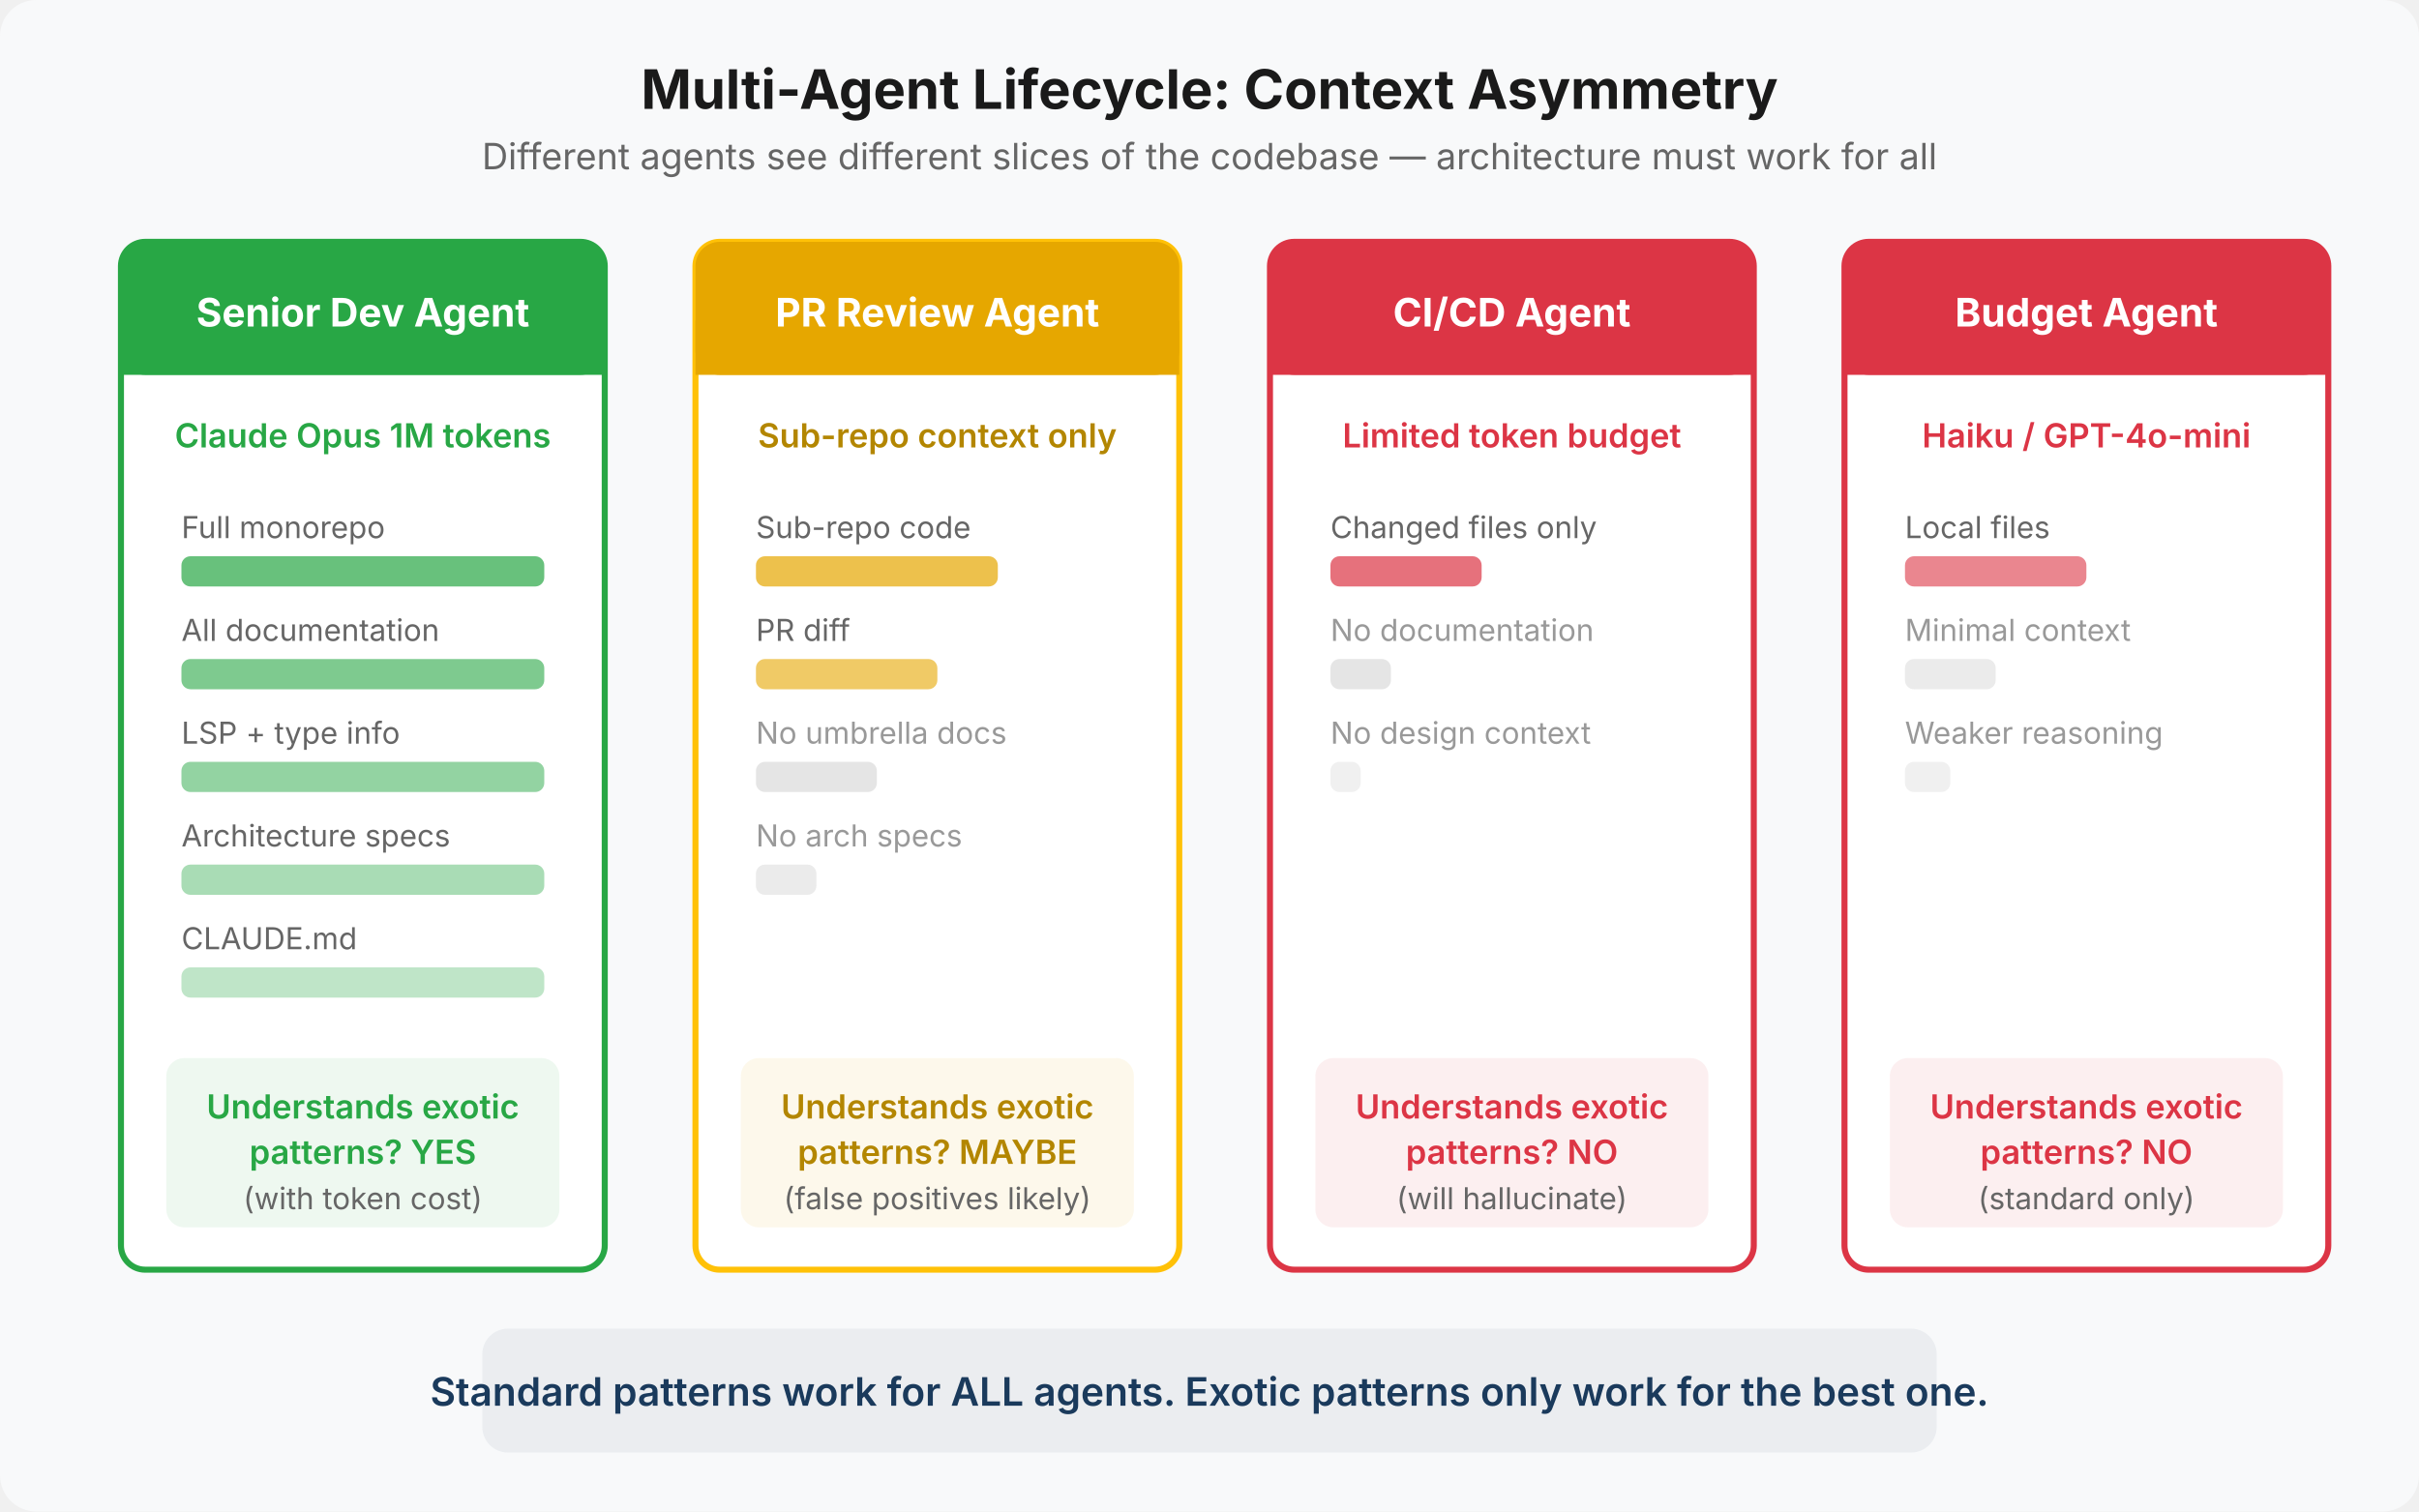
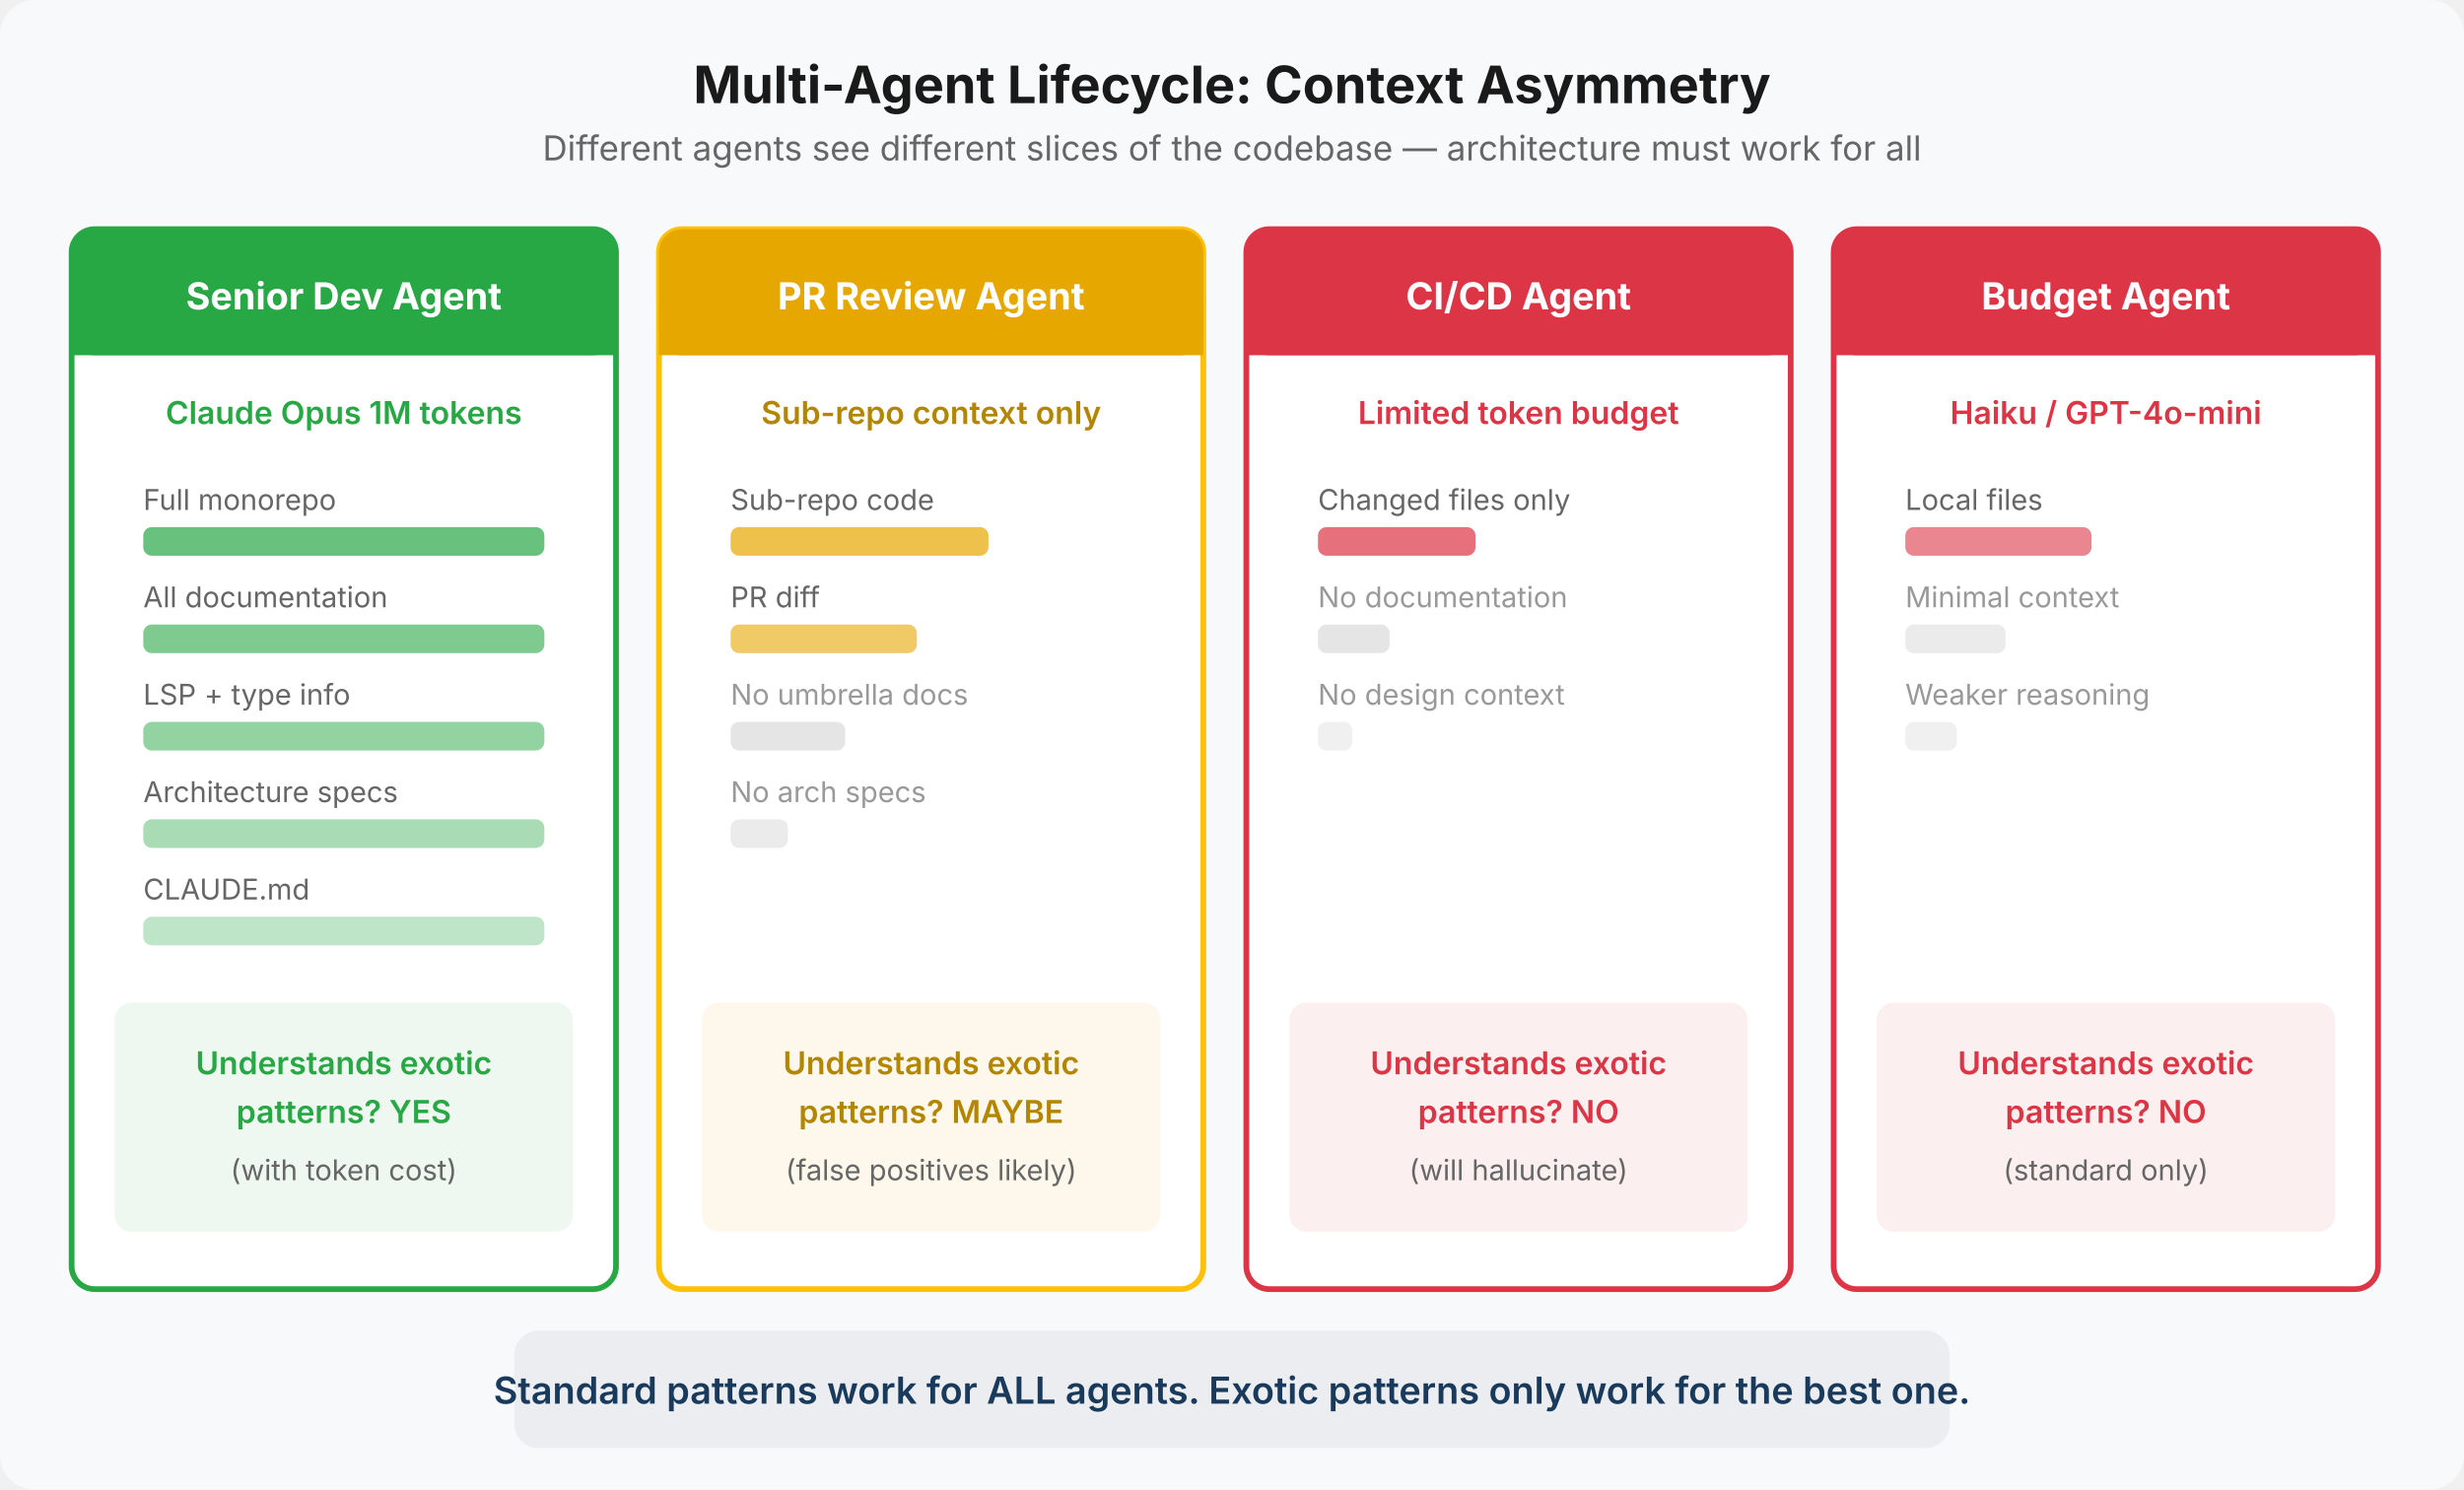
- <svg xmlns="http://www.w3.org/2000/svg" viewBox="0 0 800 500" font-family="-apple-system, BlinkMacSystemFont, 'Segoe UI', sans-serif">
-   <rect width="800" height="500" fill="#f8f9fa" rx="12" />
-   <text x="400" y="36" text-anchor="middle" font-size="18" font-weight="700" fill="#1a1a1a">Multi-Agent Lifecycle: Context Asymmetry</text>
-   <text x="400" y="56" text-anchor="middle" font-size="12" fill="#666">Different agents see different slices of the codebase — architecture must work for all</text>
-   <rect x="40" y="80" width="160" height="340" rx="8" fill="#fff" stroke="#28a745" stroke-width="2" />
-   <rect x="40" y="80" width="160" height="44" rx="8" fill="#28a745" />
-   <rect x="40" y="106" width="160" height="18" fill="#28a745" />
+ <svg xmlns="http://www.w3.org/2000/svg" viewBox="0 0 860 520" font-family="-apple-system, BlinkMacSystemFont, 'Segoe UI', sans-serif">
+   <rect width="860" height="520" fill="#f8f9fa" rx="12" />
+   <text x="430" y="36" text-anchor="middle" font-size="18" font-weight="700" fill="#1a1a1a">Multi-Agent Lifecycle: Context Asymmetry</text>
+   <text x="430" y="56" text-anchor="middle" font-size="12" fill="#666">Different agents see different slices of the codebase — architecture must work for all</text>
+   <rect x="25" y="80" width="190" height="370" rx="8" fill="#fff" stroke="#28a745" stroke-width="2" />
+   <rect x="25" y="80" width="190" height="44" rx="8" fill="#28a745" />
+   <rect x="25" y="106" width="190" height="18" fill="#28a745" />
  <text x="120" y="108" text-anchor="middle" font-size="13" font-weight="700" fill="#fff">Senior Dev Agent</text>
  <text x="120" y="148" text-anchor="middle" font-size="11" fill="#28a745" font-weight="600">Claude Opus 1M tokens</text>
-   <text x="60" y="178" font-size="10" fill="#666">Full monorepo</text>
-   <rect x="60" y="184" width="120" height="10" rx="3" fill="#28a745" opacity="0.7" />
-   <text x="60" y="212" font-size="10" fill="#666">All documentation</text>
-   <rect x="60" y="218" width="120" height="10" rx="3" fill="#28a745" opacity="0.6" />
-   <text x="60" y="246" font-size="10" fill="#666">LSP + type info</text>
-   <rect x="60" y="252" width="120" height="10" rx="3" fill="#28a745" opacity="0.5" />
-   <text x="60" y="280" font-size="10" fill="#666">Architecture specs</text>
-   <rect x="60" y="286" width="120" height="10" rx="3" fill="#28a745" opacity="0.4" />
-   <text x="60" y="314" font-size="10" fill="#666">CLAUDE.md</text>
-   <rect x="60" y="320" width="120" height="10" rx="3" fill="#28a745" opacity="0.3" />
-   <rect x="55" y="350" width="130" height="56" rx="6" fill="#28a745" opacity="0.08" />
-   <text x="120" y="370" text-anchor="middle" font-size="11" font-weight="600" fill="#28a745">Understands exotic</text>
-   <text x="120" y="385" text-anchor="middle" font-size="11" font-weight="600" fill="#28a745">patterns? YES</text>
-   <text x="120" y="400" text-anchor="middle" font-size="10" fill="#666">(with token cost)</text>
-   <rect x="230" y="80" width="160" height="340" rx="8" fill="#fff" stroke="#ffc107" stroke-width="2" />
-   <rect x="230" y="80" width="160" height="44" rx="8" fill="#e6a700" />
-   <rect x="230" y="106" width="160" height="18" fill="#e6a700" />
-   <text x="310" y="108" text-anchor="middle" font-size="13" font-weight="700" fill="#fff">PR Review Agent</text>
-   <text x="310" y="148" text-anchor="middle" font-size="11" fill="#b38600" font-weight="600">Sub-repo context only</text>
-   <text x="250" y="178" font-size="10" fill="#666">Sub-repo code</text>
-   <rect x="250" y="184" width="80" height="10" rx="3" fill="#e6a700" opacity="0.7" />
-   <text x="250" y="212" font-size="10" fill="#666">PR diff</text>
-   <rect x="250" y="218" width="60" height="10" rx="3" fill="#e6a700" opacity="0.6" />
-   <text x="250" y="246" font-size="10" fill="#999">No umbrella docs</text>
-   <rect x="250" y="252" width="40" height="10" rx="3" fill="#ccc" opacity="0.5" />
-   <text x="250" y="280" font-size="10" fill="#999">No arch specs</text>
-   <rect x="250" y="286" width="20" height="10" rx="3" fill="#ccc" opacity="0.4" />
-   <rect x="245" y="350" width="130" height="56" rx="6" fill="#e6a700" opacity="0.08" />
-   <text x="310" y="370" text-anchor="middle" font-size="11" font-weight="600" fill="#b38600">Understands exotic</text>
-   <text x="310" y="385" text-anchor="middle" font-size="11" font-weight="600" fill="#b38600">patterns? MAYBE</text>
-   <text x="310" y="400" text-anchor="middle" font-size="10" fill="#666">(false positives likely)</text>
-   <rect x="420" y="80" width="160" height="340" rx="8" fill="#fff" stroke="#dc3545" stroke-width="2" />
-   <rect x="420" y="80" width="160" height="44" rx="8" fill="#dc3545" />
-   <rect x="420" y="106" width="160" height="18" fill="#dc3545" />
-   <text x="500" y="108" text-anchor="middle" font-size="13" font-weight="700" fill="#fff">CI/CD Agent</text>
-   <text x="500" y="148" text-anchor="middle" font-size="11" fill="#dc3545" font-weight="600">Limited token budget</text>
-   <text x="440" y="178" font-size="10" fill="#666">Changed files only</text>
-   <rect x="440" y="184" width="50" height="10" rx="3" fill="#dc3545" opacity="0.7" />
-   <text x="440" y="212" font-size="10" fill="#999">No documentation</text>
-   <rect x="440" y="218" width="20" height="10" rx="3" fill="#ccc" opacity="0.5" />
-   <text x="440" y="246" font-size="10" fill="#999">No design context</text>
-   <rect x="440" y="252" width="10" height="10" rx="3" fill="#ccc" opacity="0.3" />
-   <rect x="435" y="350" width="130" height="56" rx="6" fill="#dc3545" opacity="0.08" />
-   <text x="500" y="370" text-anchor="middle" font-size="11" font-weight="600" fill="#dc3545">Understands exotic</text>
-   <text x="500" y="385" text-anchor="middle" font-size="11" font-weight="600" fill="#dc3545">patterns? NO</text>
-   <text x="500" y="400" text-anchor="middle" font-size="10" fill="#666">(will hallucinate)</text>
-   <rect x="610" y="80" width="160" height="340" rx="8" fill="#fff" stroke="#dc3545" stroke-width="2" />
-   <rect x="610" y="80" width="160" height="44" rx="8" fill="#dc3545" />
-   <rect x="610" y="106" width="160" height="18" fill="#dc3545" />
-   <text x="690" y="108" text-anchor="middle" font-size="13" font-weight="700" fill="#fff">Budget Agent</text>
-   <text x="690" y="148" text-anchor="middle" font-size="11" fill="#dc3545" font-weight="600">Haiku / GPT-4o-mini</text>
-   <text x="630" y="178" font-size="10" fill="#666">Local files</text>
-   <rect x="630" y="184" width="60" height="10" rx="3" fill="#dc3545" opacity="0.6" />
-   <text x="630" y="212" font-size="10" fill="#999">Minimal context</text>
-   <rect x="630" y="218" width="30" height="10" rx="3" fill="#ccc" opacity="0.4" />
-   <text x="630" y="246" font-size="10" fill="#999">Weaker reasoning</text>
-   <rect x="630" y="252" width="15" height="10" rx="3" fill="#ccc" opacity="0.3" />
-   <rect x="625" y="350" width="130" height="56" rx="6" fill="#dc3545" opacity="0.08" />
-   <text x="690" y="370" text-anchor="middle" font-size="11" font-weight="600" fill="#dc3545">Understands exotic</text>
-   <text x="690" y="385" text-anchor="middle" font-size="11" font-weight="600" fill="#dc3545">patterns? NO</text>
-   <text x="690" y="400" text-anchor="middle" font-size="10" fill="#666">(standard only)</text>
-   <rect x="160" y="440" width="480" height="40" rx="8" fill="#1a3a5c" opacity="0.06" stroke="#1a3a5c" stroke-width="1" />
-   <text x="400" y="465" text-anchor="middle" font-size="13" font-weight="600" fill="#1a3a5c">Standard patterns work for ALL agents. Exotic patterns only work for the best one.</text>
+   <text x="50" y="178" font-size="10" fill="#666">Full monorepo</text>
+   <rect x="50" y="184" width="140" height="10" rx="3" fill="#28a745" opacity="0.7" />
+   <text x="50" y="212" font-size="10" fill="#666">All documentation</text>
+   <rect x="50" y="218" width="140" height="10" rx="3" fill="#28a745" opacity="0.6" />
+   <text x="50" y="246" font-size="10" fill="#666">LSP + type info</text>
+   <rect x="50" y="252" width="140" height="10" rx="3" fill="#28a745" opacity="0.5" />
+   <text x="50" y="280" font-size="10" fill="#666">Architecture specs</text>
+   <rect x="50" y="286" width="140" height="10" rx="3" fill="#28a745" opacity="0.4" />
+   <text x="50" y="314" font-size="10" fill="#666">CLAUDE.md</text>
+   <rect x="50" y="320" width="140" height="10" rx="3" fill="#28a745" opacity="0.3" />
+   <rect x="40" y="350" width="160" height="80" rx="6" fill="#28a745" opacity="0.08" />
+   <text x="120" y="375" text-anchor="middle" font-size="11" font-weight="600" fill="#28a745">Understands exotic</text>
+   <text x="120" y="392" text-anchor="middle" font-size="11" font-weight="600" fill="#28a745">patterns? YES</text>
+   <text x="120" y="412" text-anchor="middle" font-size="10" fill="#666">(with token cost)</text>
+   <rect x="230" y="80" width="190" height="370" rx="8" fill="#fff" stroke="#ffc107" stroke-width="2" />
+   <rect x="230" y="80" width="190" height="44" rx="8" fill="#e6a700" />
+   <rect x="230" y="106" width="190" height="18" fill="#e6a700" />
+   <text x="325" y="108" text-anchor="middle" font-size="13" font-weight="700" fill="#fff">PR Review Agent</text>
+   <text x="325" y="148" text-anchor="middle" font-size="11" fill="#b38600" font-weight="600">Sub-repo context only</text>
+   <text x="255" y="178" font-size="10" fill="#666">Sub-repo code</text>
+   <rect x="255" y="184" width="90" height="10" rx="3" fill="#e6a700" opacity="0.7" />
+   <text x="255" y="212" font-size="10" fill="#666">PR diff</text>
+   <rect x="255" y="218" width="65" height="10" rx="3" fill="#e6a700" opacity="0.6" />
+   <text x="255" y="246" font-size="10" fill="#999">No umbrella docs</text>
+   <rect x="255" y="252" width="40" height="10" rx="3" fill="#ccc" opacity="0.5" />
+   <text x="255" y="280" font-size="10" fill="#999">No arch specs</text>
+   <rect x="255" y="286" width="20" height="10" rx="3" fill="#ccc" opacity="0.4" />
+   <rect x="245" y="350" width="160" height="80" rx="6" fill="#e6a700" opacity="0.08" />
+   <text x="325" y="375" text-anchor="middle" font-size="11" font-weight="600" fill="#b38600">Understands exotic</text>
+   <text x="325" y="392" text-anchor="middle" font-size="11" font-weight="600" fill="#b38600">patterns? MAYBE</text>
+   <text x="325" y="412" text-anchor="middle" font-size="10" fill="#666">(false positives likely)</text>
+   <rect x="435" y="80" width="190" height="370" rx="8" fill="#fff" stroke="#dc3545" stroke-width="2" />
+   <rect x="435" y="80" width="190" height="44" rx="8" fill="#dc3545" />
+   <rect x="435" y="106" width="190" height="18" fill="#dc3545" />
+   <text x="530" y="108" text-anchor="middle" font-size="13" font-weight="700" fill="#fff">CI/CD Agent</text>
+   <text x="530" y="148" text-anchor="middle" font-size="11" fill="#dc3545" font-weight="600">Limited token budget</text>
+   <text x="460" y="178" font-size="10" fill="#666">Changed files only</text>
+   <rect x="460" y="184" width="55" height="10" rx="3" fill="#dc3545" opacity="0.7" />
+   <text x="460" y="212" font-size="10" fill="#999">No documentation</text>
+   <rect x="460" y="218" width="25" height="10" rx="3" fill="#ccc" opacity="0.5" />
+   <text x="460" y="246" font-size="10" fill="#999">No design context</text>
+   <rect x="460" y="252" width="12" height="10" rx="3" fill="#ccc" opacity="0.3" />
+   <rect x="450" y="350" width="160" height="80" rx="6" fill="#dc3545" opacity="0.08" />
+   <text x="530" y="375" text-anchor="middle" font-size="11" font-weight="600" fill="#dc3545">Understands exotic</text>
+   <text x="530" y="392" text-anchor="middle" font-size="11" font-weight="600" fill="#dc3545">patterns? NO</text>
+   <text x="530" y="412" text-anchor="middle" font-size="10" fill="#666">(will hallucinate)</text>
+   <rect x="640" y="80" width="190" height="370" rx="8" fill="#fff" stroke="#dc3545" stroke-width="2" />
+   <rect x="640" y="80" width="190" height="44" rx="8" fill="#dc3545" />
+   <rect x="640" y="106" width="190" height="18" fill="#dc3545" />
+   <text x="735" y="108" text-anchor="middle" font-size="13" font-weight="700" fill="#fff">Budget Agent</text>
+   <text x="735" y="148" text-anchor="middle" font-size="11" fill="#dc3545" font-weight="600">Haiku / GPT-4o-mini</text>
+   <text x="665" y="178" font-size="10" fill="#666">Local files</text>
+   <rect x="665" y="184" width="65" height="10" rx="3" fill="#dc3545" opacity="0.6" />
+   <text x="665" y="212" font-size="10" fill="#999">Minimal context</text>
+   <rect x="665" y="218" width="35" height="10" rx="3" fill="#ccc" opacity="0.4" />
+   <text x="665" y="246" font-size="10" fill="#999">Weaker reasoning</text>
+   <rect x="665" y="252" width="18" height="10" rx="3" fill="#ccc" opacity="0.3" />
+   <rect x="655" y="350" width="160" height="80" rx="6" fill="#dc3545" opacity="0.08" />
+   <text x="735" y="375" text-anchor="middle" font-size="11" font-weight="600" fill="#dc3545">Understands exotic</text>
+   <text x="735" y="392" text-anchor="middle" font-size="11" font-weight="600" fill="#dc3545">patterns? NO</text>
+   <text x="735" y="412" text-anchor="middle" font-size="10" fill="#666">(standard only)</text>
+   <rect x="180" y="465" width="500" height="40" rx="8" fill="#1a3a5c" opacity="0.06" stroke="#1a3a5c" stroke-width="1" />
+   <text x="430" y="490" text-anchor="middle" font-size="13" font-weight="600" fill="#1a3a5c">Standard patterns work for ALL agents. Exotic patterns only work for the best one.</text>
</svg>
